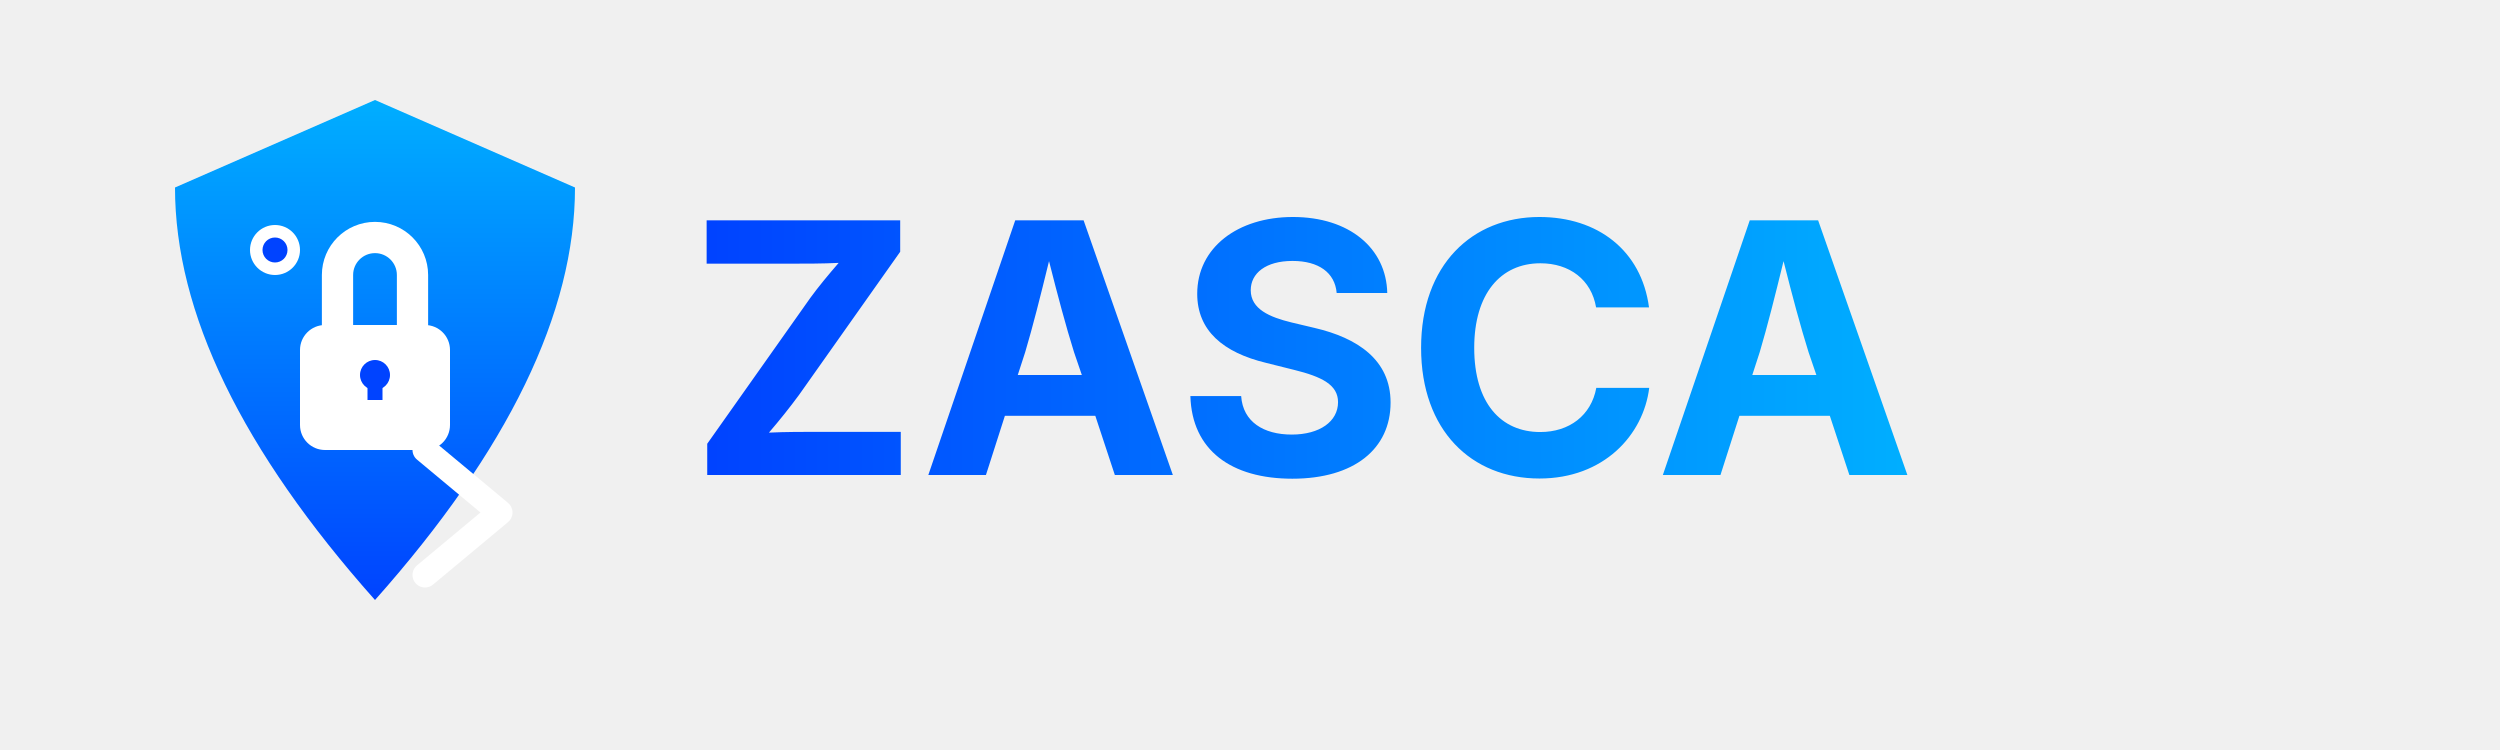
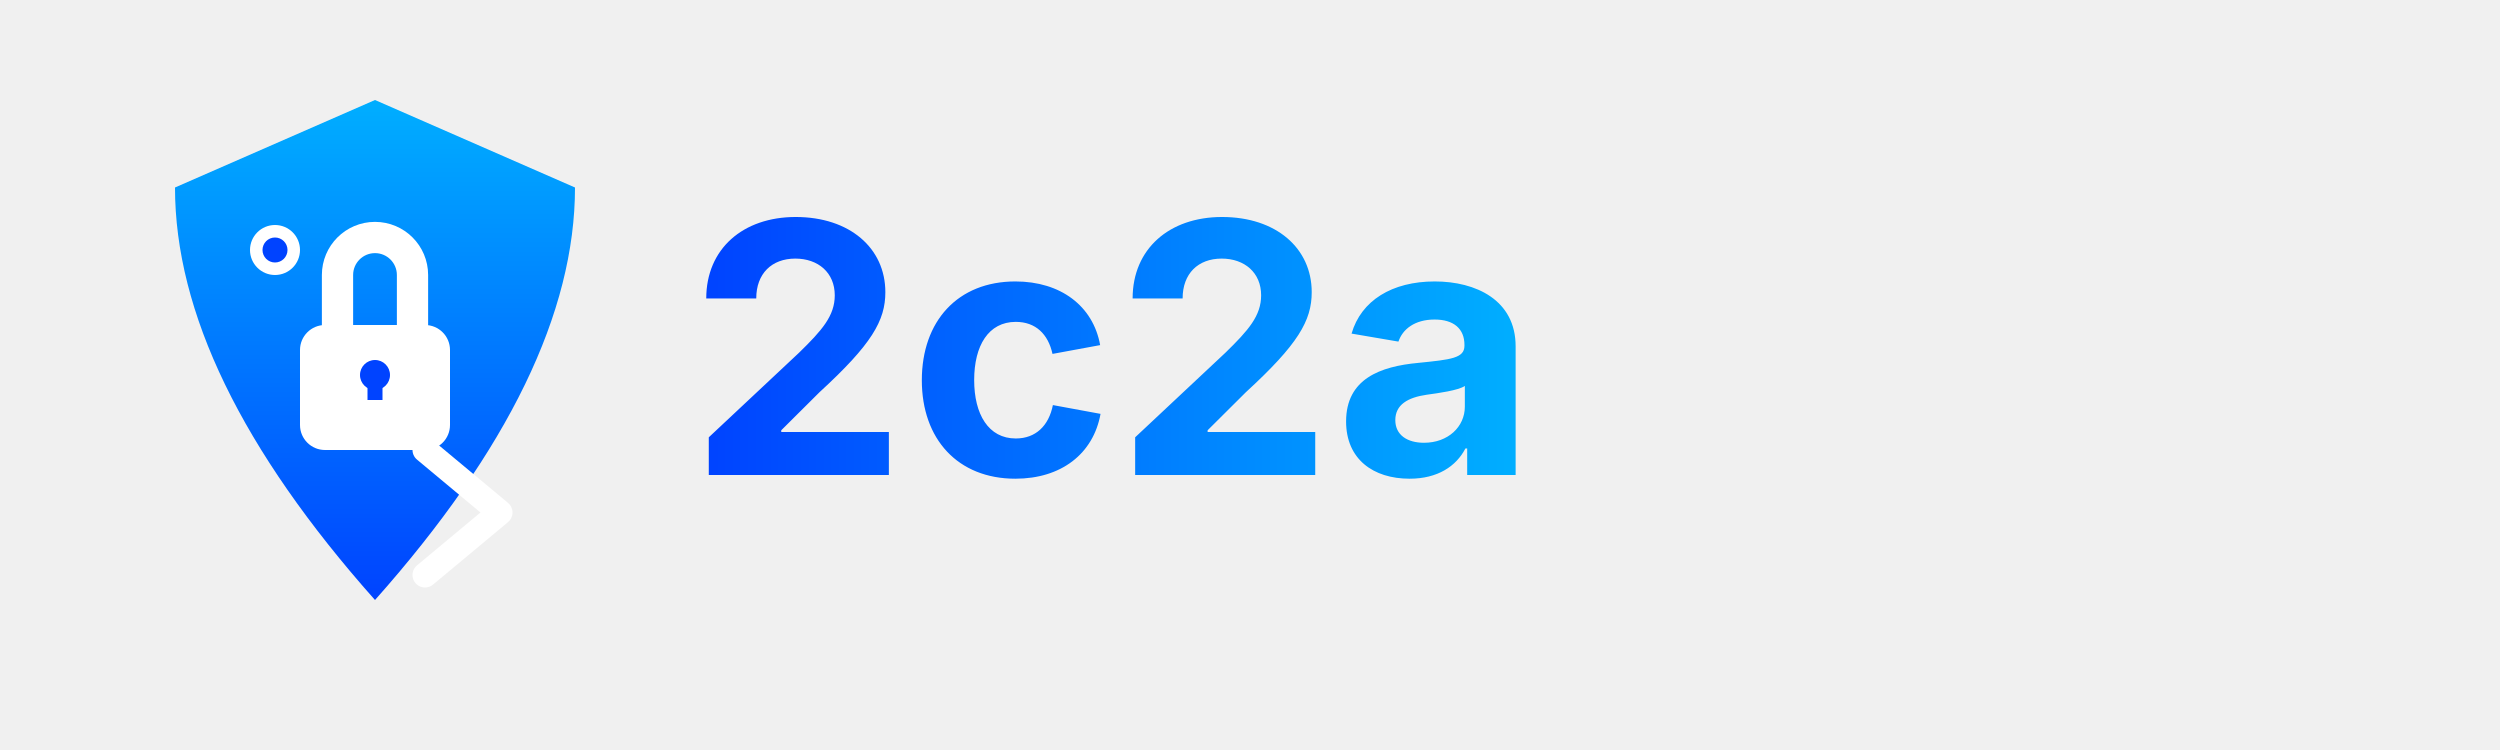
<svg xmlns="http://www.w3.org/2000/svg" viewBox="0 0 200 60" width="200" height="60">
  <defs>
    <linearGradient id="shieldGrad" x1="0%" y1="0%" x2="0%" y2="100%">
      <stop offset="0%" stop-color="#00aeff" />
      <stop offset="100%" stop-color="#0043ff" />
    </linearGradient>
    <linearGradient id="textGrad" x1="0%" y1="0%" x2="100%" y2="0%">
      <stop offset="0%" stop-color="#0043ff" />
      <stop offset="100%" stop-color="#00aeff" />
    </linearGradient>
  </defs>
  <g transform="translate(8, 6)">
    <path d="M22 2 L38 9 Q38 24 22 42 Q6 24 6 9 Z" fill="url(#shieldGrad)" stroke="none" />
    <rect x="16" y="20" width="12" height="10" rx="2" fill="#ffffff" />
    <path d="M19 20 V16 a3 3 0 0 1 6 0 v4" fill="none" stroke="#ffffff" stroke-width="2.5" stroke-linecap="round" />
    <circle cx="22" cy="24" r="1.2" fill="#0043ff" />
    <path d="M21.4 24 h1.2 v2 h-1.2 z" fill="#0043ff" />
    <g transform="translate(26, 30)">
      <path d="M0 0 L6 5 L0 10" fill="none" stroke="#ffffff" stroke-width="2" stroke-linecap="round" stroke-linejoin="round" />
    </g>
    <circle cx="14" cy="14" r="2" fill="#ffffff" />
    <circle cx="14" cy="14" r="1" fill="#0043ff" />
  </g>
-   <text x="55" y="38" font-family="system-ui, -apple-system, sans-serif" font-size="28" font-weight="bold" fill="url(#textGrad)">ZASCA</text>
+   <text x="55" y="38" font-family="system-ui, -apple-system, sans-serif" font-size="28" font-weight="bold" fill="url(#textGrad)">2c2a</text>
</svg>
